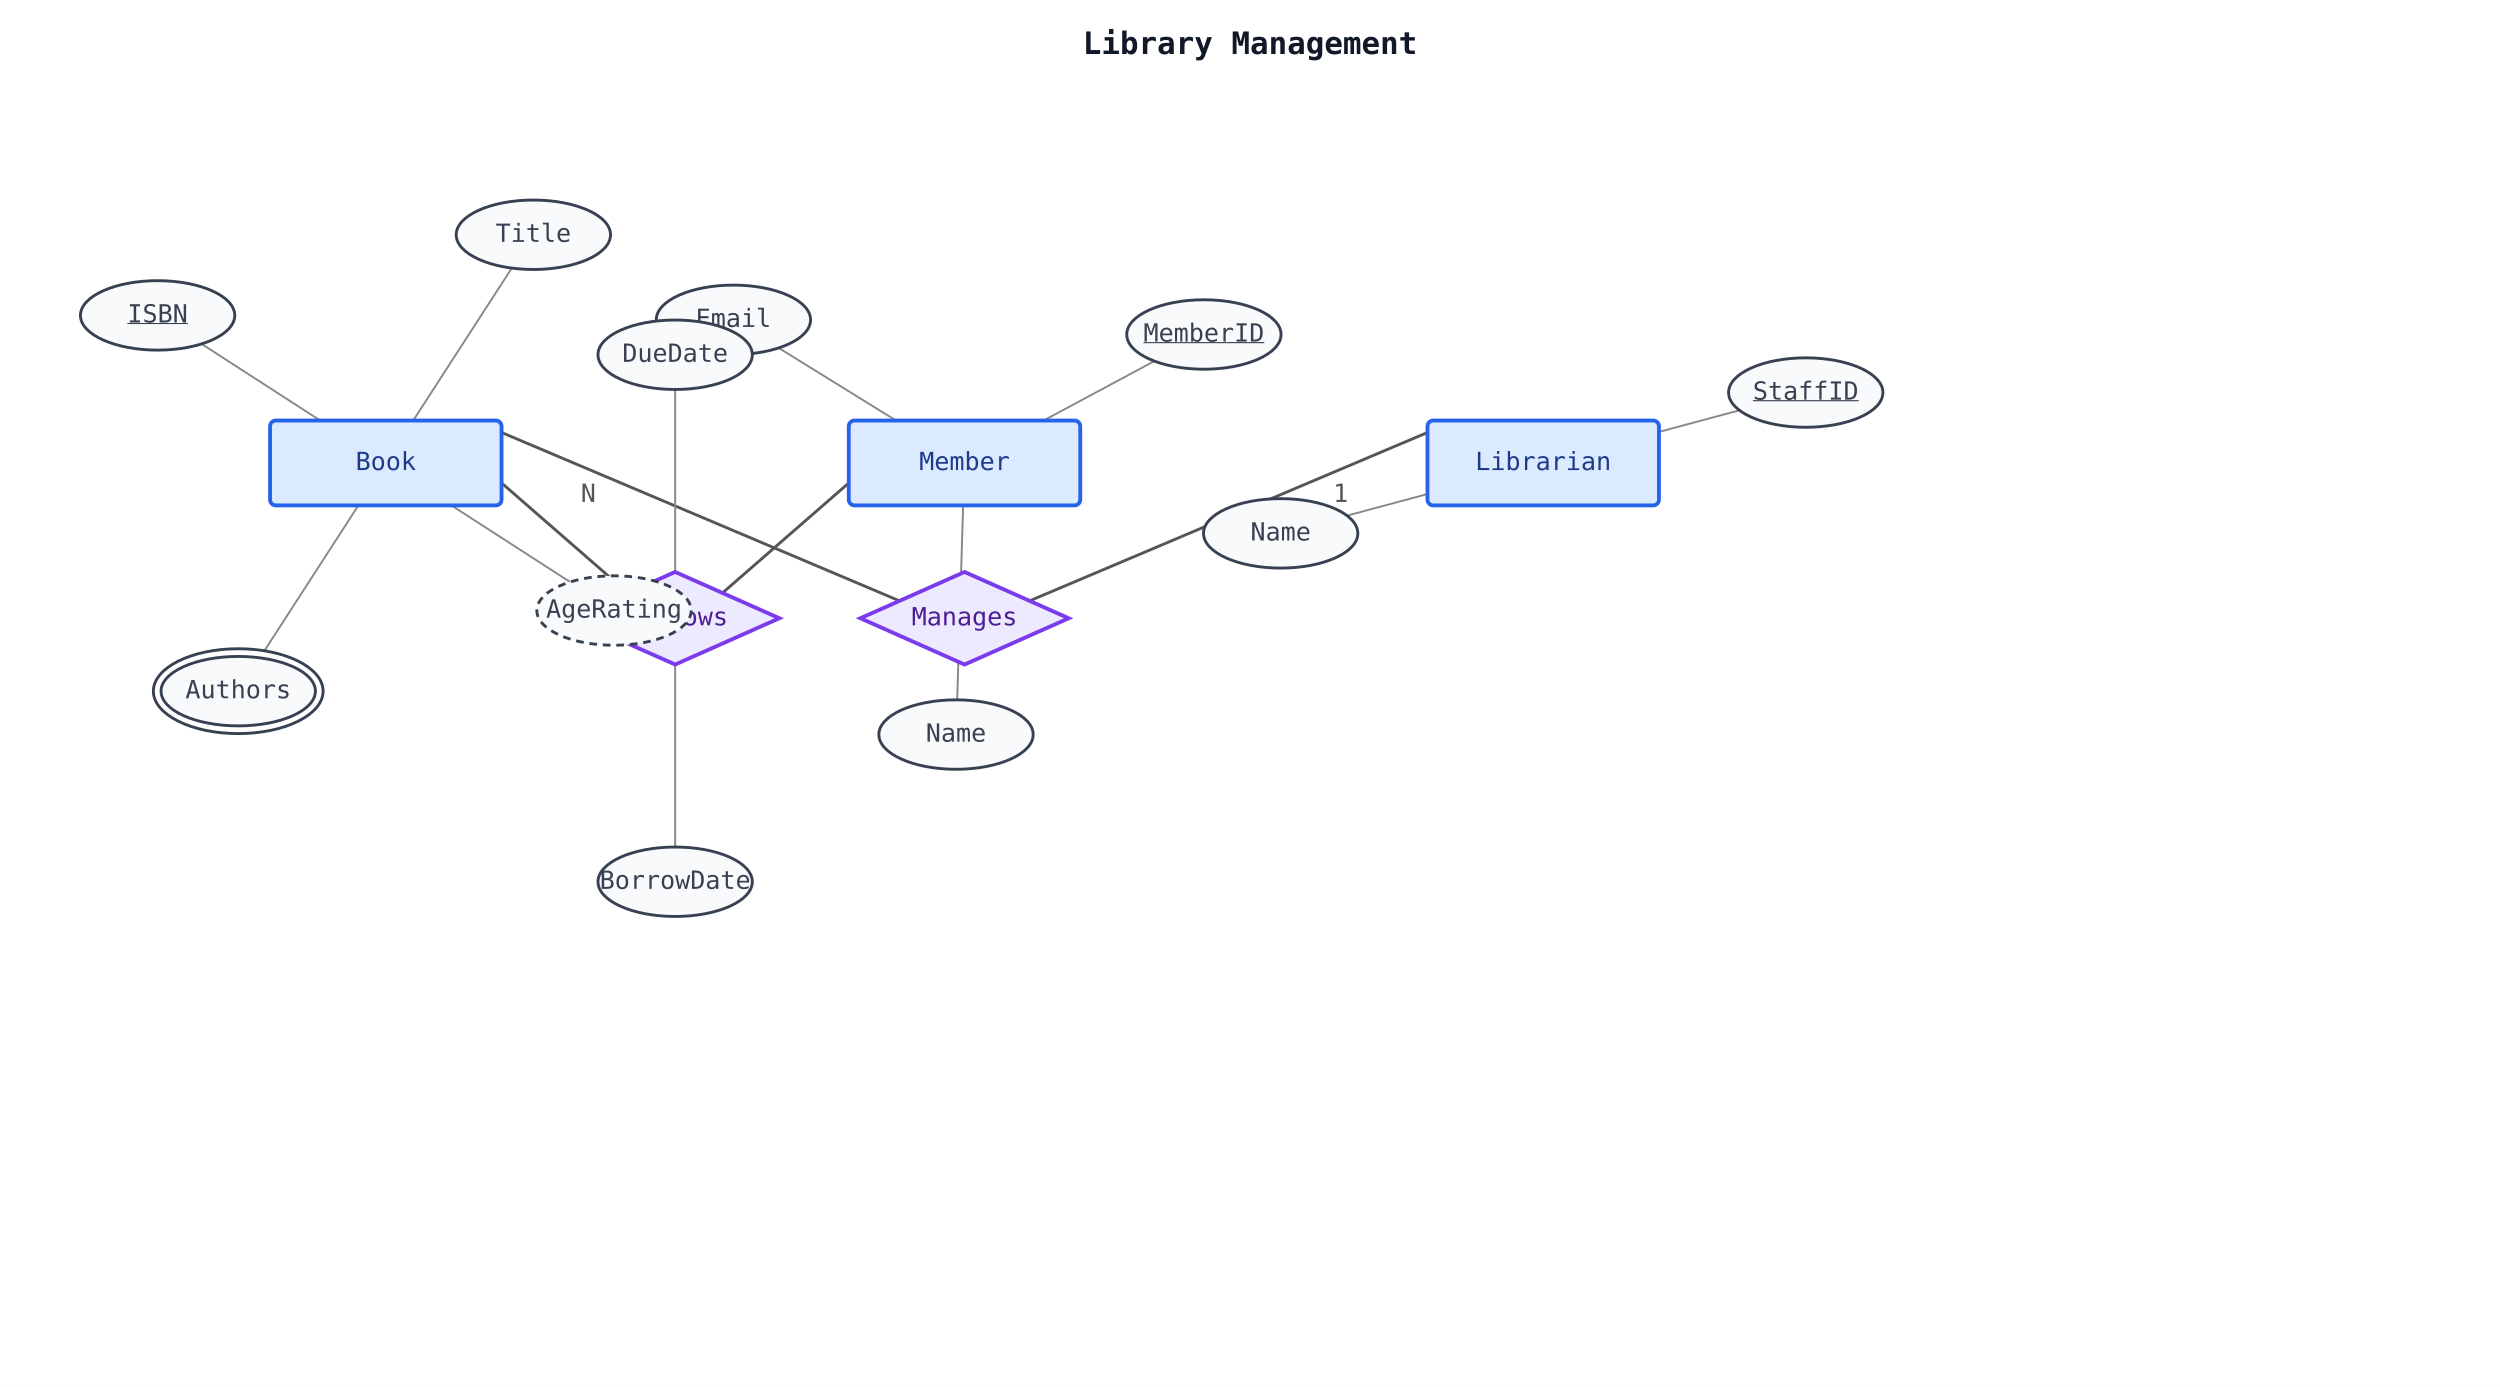
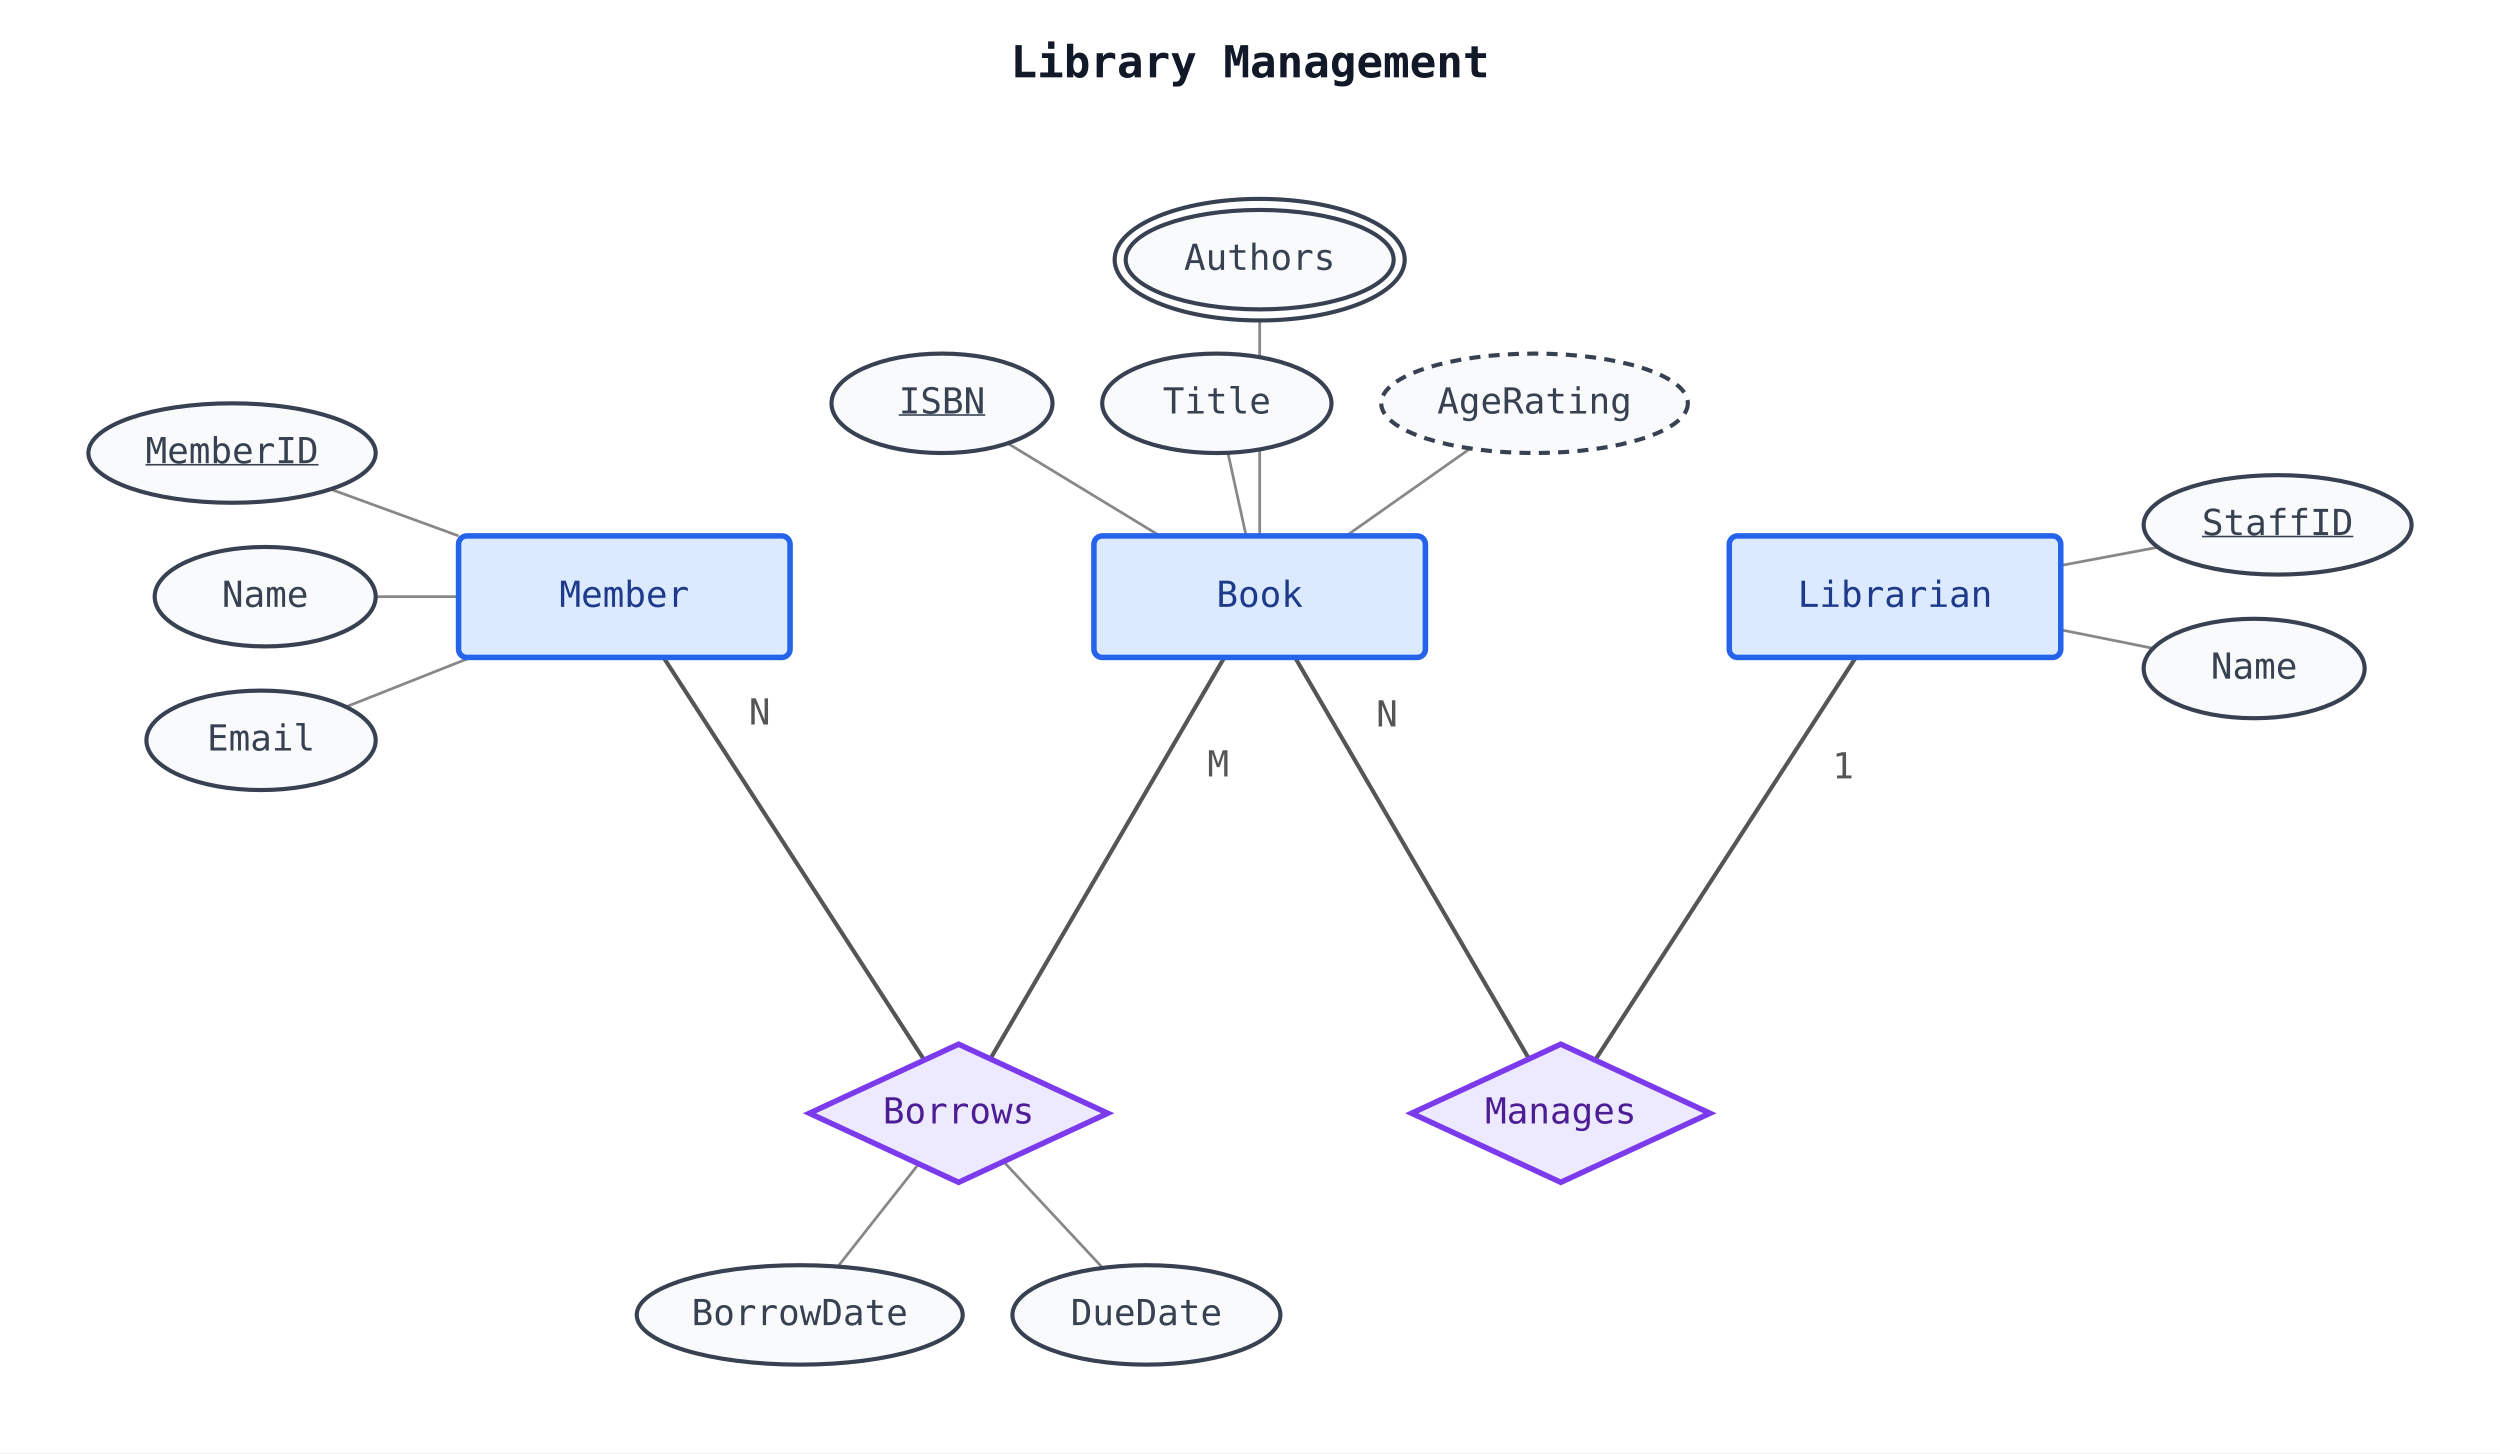
- <svg xmlns="http://www.w3.org/2000/svg" width="1296" height="719" viewBox="0 0 1296 719">
+ <svg xmlns="http://www.w3.org/2000/svg" width="905" height="526" viewBox="0 0 905 526">
  <rect width="100%" height="100%" fill="white" />
-   <text x="648.0" y="28" font-family="monospace" font-size="16" font-weight="bold" fill="#111827" text-anchor="middle">Library Management</text>
-   <line x1="472.6" y1="222.0" x2="374.5" y2="307.4" stroke="#555555" stroke-width="1.5" />
-   <text x="447.5" y="260.2" font-family="monospace" font-size="13" fill="#555555" text-anchor="middle">N</text>
-   <line x1="227.4" y1="222.0" x2="325.5" y2="307.4" stroke="#555555" stroke-width="1.5" />
-   <text x="252.5" y="260.2" font-family="monospace" font-size="13" fill="#555555" text-anchor="middle">M</text>
-   <line x1="745.2" y1="222.0" x2="533.7" y2="311.5" stroke="#555555" stroke-width="1.5" />
-   <text x="695.0" y="260.2" font-family="monospace" font-size="13" fill="#555555" text-anchor="middle">1</text>
-   <line x1="254.8" y1="222.0" x2="466.3" y2="311.5" stroke="#555555" stroke-width="1.5" />
-   <text x="305.0" y="260.2" font-family="monospace" font-size="13" fill="#555555" text-anchor="middle">N</text>
-   <line x1="166.0" y1="218.0" x2="104.5" y2="178.3" stroke="#888888" stroke-width="1.0" />
-   <line x1="214.2" y1="218.0" x2="265.3" y2="139.0" stroke="#888888" stroke-width="1.0" />
-   <line x1="234.0" y1="262.0" x2="295.5" y2="301.7" stroke="#888888" stroke-width="1.0" />
-   <line x1="185.8" y1="262.0" x2="134.7" y2="341.0" stroke="#888888" stroke-width="1.0" />
-   <line x1="541.0" y1="218.0" x2="598.4" y2="187.2" stroke="#888888" stroke-width="1.0" />
-   <line x1="499.3" y1="262.0" x2="496.2" y2="362.8" stroke="#888888" stroke-width="1.0" />
-   <line x1="464.5" y1="218.0" x2="403.7" y2="180.4" stroke="#888888" stroke-width="1.0" />
-   <line x1="860.0" y1="223.9" x2="901.7" y2="212.7" stroke="#888888" stroke-width="1.0" />
-   <line x1="740.0" y1="256.1" x2="698.3" y2="267.3" stroke="#888888" stroke-width="1.0" />
-   <line x1="350.0" y1="344.5" x2="350.0" y2="439.1" stroke="#888888" stroke-width="1.0" />
-   <line x1="350.0" y1="296.5" x2="350.0" y2="201.9" stroke="#888888" stroke-width="1.0" />
-   <rect x="140.0" y="218.0" width="120.0" height="44.0" rx="3" fill="#dbeafe" stroke="#2563eb" stroke-width="2" />
-   <text x="200.0" y="240.0" font-family="monospace" font-size="13" fill="#1e3a8a" text-anchor="middle" dominant-baseline="middle">Book</text>
-   <rect x="440.0" y="218.0" width="120.0" height="44.0" rx="3" fill="#dbeafe" stroke="#2563eb" stroke-width="2" />
-   <text x="500.0" y="240.0" font-family="monospace" font-size="13" fill="#1e3a8a" text-anchor="middle" dominant-baseline="middle">Member</text>
-   <rect x="740.0" y="218.0" width="120.0" height="44.0" rx="3" fill="#dbeafe" stroke="#2563eb" stroke-width="2" />
-   <text x="800.0" y="240.0" font-family="monospace" font-size="13" fill="#1e3a8a" text-anchor="middle" dominant-baseline="middle">Librarian</text>
-   <polygon points="350.0,296.5 404.0,320.5 350.0,344.5 296.0,320.5" fill="#ede9fe" stroke="#7c3aed" stroke-width="2" />
-   <text x="350.0" y="320.5" font-family="monospace" font-size="13" fill="#4c1d95" text-anchor="middle" dominant-baseline="middle">Borrows</text>
-   <polygon points="500.0,296.5 554.0,320.5 500.0,344.5 446.0,320.5" fill="#ede9fe" stroke="#7c3aed" stroke-width="2" />
-   <text x="500.0" y="320.5" font-family="monospace" font-size="13" fill="#4c1d95" text-anchor="middle" dominant-baseline="middle">Manages</text>
-   <ellipse cx="81.7" cy="163.5" rx="40.0" ry="18.0" fill="#f9fafb" stroke="#374151" stroke-width="1.5" />
-   <text x="81.7" y="163.5" font-family="monospace" font-size="13" fill="#374151" text-anchor="middle" dominant-baseline="middle" text-decoration="underline">ISBN</text>
-   <ellipse cx="276.5" cy="121.7" rx="40.0" ry="18.0" fill="#f9fafb" stroke="#374151" stroke-width="1.5" />
-   <text x="276.5" y="121.7" font-family="monospace" font-size="13" fill="#374151" text-anchor="middle" dominant-baseline="middle">Title</text>
-   <ellipse cx="318.3" cy="316.5" rx="40.0" ry="18.0" fill="#f9fafb" stroke="#374151" stroke-width="1.5" stroke-dasharray="4 3" />
-   <text x="318.3" y="316.5" font-family="monospace" font-size="13" fill="#374151" text-anchor="middle" dominant-baseline="middle">AgeRating</text>
-   <ellipse cx="123.5" cy="358.3" rx="44.0" ry="22.0" fill="white" stroke="#374151" stroke-width="1.5" />
-   <ellipse cx="123.5" cy="358.3" rx="40.0" ry="18.0" fill="#f9fafb" stroke="#374151" stroke-width="1.5" />
-   <text x="123.5" y="358.3" font-family="monospace" font-size="13" fill="#374151" text-anchor="middle" dominant-baseline="middle">Authors</text>
-   <ellipse cx="624.1" cy="173.4" rx="40.0" ry="18.0" fill="#f9fafb" stroke="#374151" stroke-width="1.5" />
-   <text x="624.1" y="173.4" font-family="monospace" font-size="13" fill="#374151" text-anchor="middle" dominant-baseline="middle" text-decoration="underline">MemberID</text>
-   <ellipse cx="495.6" cy="380.8" rx="40.0" ry="18.0" fill="#f9fafb" stroke="#374151" stroke-width="1.5" />
-   <text x="495.6" y="380.8" font-family="monospace" font-size="13" fill="#374151" text-anchor="middle" dominant-baseline="middle">Name</text>
-   <ellipse cx="380.2" cy="165.8" rx="40.0" ry="18.0" fill="#f9fafb" stroke="#374151" stroke-width="1.5" />
-   <text x="380.2" y="165.8" font-family="monospace" font-size="13" fill="#374151" text-anchor="middle" dominant-baseline="middle">Email</text>
-   <ellipse cx="936.1" cy="203.5" rx="40.0" ry="18.0" fill="#f9fafb" stroke="#374151" stroke-width="1.5" />
-   <text x="936.1" y="203.5" font-family="monospace" font-size="13" fill="#374151" text-anchor="middle" dominant-baseline="middle" text-decoration="underline">StaffID</text>
-   <ellipse cx="663.9" cy="276.5" rx="40.0" ry="18.0" fill="#f9fafb" stroke="#374151" stroke-width="1.5" />
-   <text x="663.9" y="276.5" font-family="monospace" font-size="13" fill="#374151" text-anchor="middle" dominant-baseline="middle">Name</text>
-   <ellipse cx="350.0" cy="457.1" rx="40.0" ry="18.0" fill="#f9fafb" stroke="#374151" stroke-width="1.5" />
-   <text x="350.0" y="457.1" font-family="monospace" font-size="13" fill="#374151" text-anchor="middle" dominant-baseline="middle">BorrowDate</text>
-   <ellipse cx="350.0" cy="183.9" rx="40.0" ry="18.0" fill="#f9fafb" stroke="#374151" stroke-width="1.5" />
-   <text x="350.0" y="183.9" font-family="monospace" font-size="13" fill="#374151" text-anchor="middle" dominant-baseline="middle">DueDate</text>
+   <text class="chen-title" x="452.5" y="28" font-family="monospace" font-size="16" font-weight="bold" fill="#111827" text-anchor="middle">Library Management</text>
+   <line class="chen-relationship-line" data-chen-relationship="Borrows" data-chen-entity="Member" x1="240.2" y1="238.0" x2="334.6" y2="383.8" stroke="#555555" stroke-width="1.5" />
+   <line class="chen-relationship-line" data-chen-relationship="Borrows" data-chen-entity="Book" x1="443.2" y1="238.0" x2="358.5" y2="383.3" stroke="#555555" stroke-width="1.5" />
+   <line class="chen-relationship-line" data-chen-relationship="Manages" data-chen-entity="Librarian" x1="671.8" y1="238.0" x2="577.4" y2="383.8" stroke="#555555" stroke-width="1.5" />
+   <line class="chen-relationship-line" data-chen-relationship="Manages" data-chen-entity="Book" x1="468.8" y1="238.0" x2="553.5" y2="383.3" stroke="#555555" stroke-width="1.5" />
+   <line class="chen-attribute-line" data-chen-owner="Book" data-chen-attribute="ISBN" x1="419.9" y1="194.0" x2="364.8" y2="160.5" stroke="#888888" stroke-width="1.0" />
+   <line class="chen-attribute-line" data-chen-owner="Book" data-chen-attribute="Title" x1="451.1" y1="194.0" x2="444.5" y2="163.9" stroke="#888888" stroke-width="1.0" />
+   <line class="chen-attribute-line" data-chen-owner="Book" data-chen-attribute="AgeRating" x1="487.3" y1="194.0" x2="532.3" y2="162.3" stroke="#888888" stroke-width="1.0" />
+   <line class="chen-attribute-line" data-chen-owner="Book" data-chen-attribute="Authors" x1="456.0" y1="194.0" x2="456.0" y2="112.0" stroke="#888888" stroke-width="1.0" />
+   <line class="chen-attribute-line" data-chen-owner="Member" data-chen-attribute="MemberID" x1="166.0" y1="194.0" x2="119.7" y2="177.1" stroke="#888888" stroke-width="1.0" />
+   <line class="chen-attribute-line" data-chen-owner="Member" data-chen-attribute="Name" x1="166.0" y1="216.0" x2="136.0" y2="216.0" stroke="#888888" stroke-width="1.0" />
+   <line class="chen-attribute-line" data-chen-owner="Member" data-chen-attribute="Email" x1="170.4" y1="238.0" x2="125.2" y2="255.9" stroke="#888888" stroke-width="1.0" />
+   <line class="chen-attribute-line" data-chen-owner="Librarian" data-chen-attribute="StaffID" x1="746.0" y1="204.7" x2="781.2" y2="198.1" stroke="#888888" stroke-width="1.0" />
+   <line class="chen-attribute-line" data-chen-owner="Librarian" data-chen-attribute="Name" x1="746.0" y1="228.0" x2="779.4" y2="234.7" stroke="#888888" stroke-width="1.0" />
+   <line class="chen-attribute-line" data-chen-owner="Borrows" data-chen-attribute="BorrowDate" x1="332.6" y1="421.3" x2="303.3" y2="458.5" stroke="#888888" stroke-width="1.0" />
+   <line class="chen-attribute-line" data-chen-owner="Borrows" data-chen-attribute="DueDate" x1="363.3" y1="420.5" x2="399.2" y2="459.0" stroke="#888888" stroke-width="1.0" />
+   <rect class="chen-entity" data-chen-entity="Book" x="396.0" y="194.0" width="120.0" height="44.0" rx="3" fill="#dbeafe" stroke="#2563eb" stroke-width="2" />
+   <text class="chen-entity-label" x="456.0" y="216.0" font-family="monospace" font-size="13" fill="#1e3a8a" text-anchor="middle" dominant-baseline="middle">Book</text>
+   <rect class="chen-entity" data-chen-entity="Member" x="166.0" y="194.0" width="120.0" height="44.0" rx="3" fill="#dbeafe" stroke="#2563eb" stroke-width="2" />
+   <text class="chen-entity-label" x="226.0" y="216.0" font-family="monospace" font-size="13" fill="#1e3a8a" text-anchor="middle" dominant-baseline="middle">Member</text>
+   <rect class="chen-entity" data-chen-entity="Librarian" x="626.0" y="194.0" width="120.0" height="44.0" rx="3" fill="#dbeafe" stroke="#2563eb" stroke-width="2" />
+   <text class="chen-entity-label" x="686.0" y="216.0" font-family="monospace" font-size="13" fill="#1e3a8a" text-anchor="middle" dominant-baseline="middle">Librarian</text>
+   <polygon class="chen-relationship" data-chen-relationship="Borrows" points="347.0,378.0 401.0,403.0 347.0,428.0 293.0,403.0" fill="#ede9fe" stroke="#7c3aed" stroke-width="2" />
+   <text class="chen-relationship-label" x="347.0" y="403.0" font-family="monospace" font-size="13" fill="#4c1d95" text-anchor="middle" dominant-baseline="middle">Borrows</text>
+   <polygon class="chen-relationship" data-chen-relationship="Manages" points="565.0,378.0 619.0,403.0 565.0,428.0 511.0,403.0" fill="#ede9fe" stroke="#7c3aed" stroke-width="2" />
+   <text class="chen-relationship-label" x="565.0" y="403.0" font-family="monospace" font-size="13" fill="#4c1d95" text-anchor="middle" dominant-baseline="middle">Manages</text>
+   <ellipse class="chen-attribute" data-chen-owner-kind="entity" data-chen-owner="Book" data-chen-attribute="ISBN" data-chen-attribute-id="entity:Book:ISBN" cx="341.0" cy="146.0" rx="40.0" ry="18.0" fill="#f9fafb" stroke="#374151" stroke-width="1.5" />
+   <text class="chen-attribute-label" x="341.0" y="146.0" font-family="monospace" font-size="13" fill="#374151" text-anchor="middle" dominant-baseline="middle" text-decoration="underline">ISBN</text>
+   <ellipse class="chen-attribute" data-chen-owner-kind="entity" data-chen-owner="Book" data-chen-attribute="Title" data-chen-attribute-id="entity:Book:Title" cx="440.5" cy="146.0" rx="41.5" ry="18.0" fill="#f9fafb" stroke="#374151" stroke-width="1.5" />
+   <text class="chen-attribute-label" x="440.5" y="146.0" font-family="monospace" font-size="13" fill="#374151" text-anchor="middle" dominant-baseline="middle">Title</text>
+   <ellipse class="chen-attribute" data-chen-owner-kind="entity" data-chen-owner="Book" data-chen-attribute="AgeRating" data-chen-attribute-id="entity:Book:AgeRating" cx="555.5" cy="146.0" rx="55.5" ry="18.0" fill="#f9fafb" stroke="#374151" stroke-width="1.5" stroke-dasharray="4 3" />
+   <text class="chen-attribute-label" x="555.5" y="146.0" font-family="monospace" font-size="13" fill="#374151" text-anchor="middle" dominant-baseline="middle">AgeRating</text>
+   <ellipse class="chen-attribute-outline" cx="456.0" cy="94.0" rx="52.5" ry="22.0" fill="white" stroke="#374151" stroke-width="1.5" />
+   <ellipse class="chen-attribute" data-chen-owner-kind="entity" data-chen-owner="Book" data-chen-attribute="Authors" data-chen-attribute-id="entity:Book:Authors" cx="456.0" cy="94.0" rx="48.5" ry="18.0" fill="#f9fafb" stroke="#374151" stroke-width="1.5" />
+   <text class="chen-attribute-label" x="456.0" y="94.0" font-family="monospace" font-size="13" fill="#374151" text-anchor="middle" dominant-baseline="middle">Authors</text>
+   <ellipse class="chen-attribute" data-chen-owner-kind="entity" data-chen-owner="Member" data-chen-attribute="MemberID" data-chen-attribute-id="entity:Member:MemberID" cx="84.0" cy="164.0" rx="52.0" ry="18.0" fill="#f9fafb" stroke="#374151" stroke-width="1.5" />
+   <text class="chen-attribute-label" x="84.0" y="164.0" font-family="monospace" font-size="13" fill="#374151" text-anchor="middle" dominant-baseline="middle" text-decoration="underline">MemberID</text>
+   <ellipse class="chen-attribute" data-chen-owner-kind="entity" data-chen-owner="Member" data-chen-attribute="Name" data-chen-attribute-id="entity:Member:Name" cx="96.0" cy="216.0" rx="40.0" ry="18.0" fill="#f9fafb" stroke="#374151" stroke-width="1.5" />
+   <text class="chen-attribute-label" x="96.0" y="216.0" font-family="monospace" font-size="13" fill="#374151" text-anchor="middle" dominant-baseline="middle">Name</text>
+   <ellipse class="chen-attribute" data-chen-owner-kind="entity" data-chen-owner="Member" data-chen-attribute="Email" data-chen-attribute-id="entity:Member:Email" cx="94.5" cy="268.0" rx="41.5" ry="18.0" fill="#f9fafb" stroke="#374151" stroke-width="1.5" />
+   <text class="chen-attribute-label" x="94.5" y="268.0" font-family="monospace" font-size="13" fill="#374151" text-anchor="middle" dominant-baseline="middle">Email</text>
+   <ellipse class="chen-attribute" data-chen-owner-kind="entity" data-chen-owner="Librarian" data-chen-attribute="StaffID" data-chen-attribute-id="entity:Librarian:StaffID" cx="824.5" cy="190.0" rx="48.5" ry="18.0" fill="#f9fafb" stroke="#374151" stroke-width="1.5" />
+   <text class="chen-attribute-label" x="824.5" y="190.0" font-family="monospace" font-size="13" fill="#374151" text-anchor="middle" dominant-baseline="middle" text-decoration="underline">StaffID</text>
+   <ellipse class="chen-attribute" data-chen-owner-kind="entity" data-chen-owner="Librarian" data-chen-attribute="Name" data-chen-attribute-id="entity:Librarian:Name" cx="816.0" cy="242.0" rx="40.0" ry="18.0" fill="#f9fafb" stroke="#374151" stroke-width="1.5" />
+   <text class="chen-attribute-label" x="816.0" y="242.0" font-family="monospace" font-size="13" fill="#374151" text-anchor="middle" dominant-baseline="middle">Name</text>
+   <ellipse class="chen-attribute" data-chen-owner-kind="relationship" data-chen-owner="Borrows" data-chen-attribute="BorrowDate" data-chen-attribute-id="relationship:Borrows:BorrowDate" cx="289.5" cy="476.0" rx="59.0" ry="18.0" fill="#f9fafb" stroke="#374151" stroke-width="1.5" />
+   <text class="chen-attribute-label" x="289.5" y="476.0" font-family="monospace" font-size="13" fill="#374151" text-anchor="middle" dominant-baseline="middle">BorrowDate</text>
+   <ellipse class="chen-attribute" data-chen-owner-kind="relationship" data-chen-owner="Borrows" data-chen-attribute="DueDate" data-chen-attribute-id="relationship:Borrows:DueDate" cx="415.0" cy="476.0" rx="48.5" ry="18.0" fill="#f9fafb" stroke="#374151" stroke-width="1.5" />
+   <text class="chen-attribute-label" x="415.0" y="476.0" font-family="monospace" font-size="13" fill="#374151" text-anchor="middle" dominant-baseline="middle">DueDate</text>
+   <text class="chen-cardinality" data-chen-relationship="Borrows" data-chen-entity="Member" x="275.0" y="258.6" font-family="monospace" font-size="13" fill="#555555" text-anchor="middle" dominant-baseline="middle">N</text>
+   <text class="chen-cardinality" data-chen-relationship="Borrows" data-chen-entity="Book" x="441.0" y="277.4" font-family="monospace" font-size="13" fill="#555555" text-anchor="middle" dominant-baseline="middle">M</text>
+   <text class="chen-cardinality" data-chen-relationship="Manages" data-chen-entity="Librarian" x="667.2" y="278.1" font-family="monospace" font-size="13" fill="#555555" text-anchor="middle" dominant-baseline="middle">1</text>
+   <text class="chen-cardinality" data-chen-relationship="Manages" data-chen-entity="Book" x="502.1" y="259.3" font-family="monospace" font-size="13" fill="#555555" text-anchor="middle" dominant-baseline="middle">N</text>
</svg>
